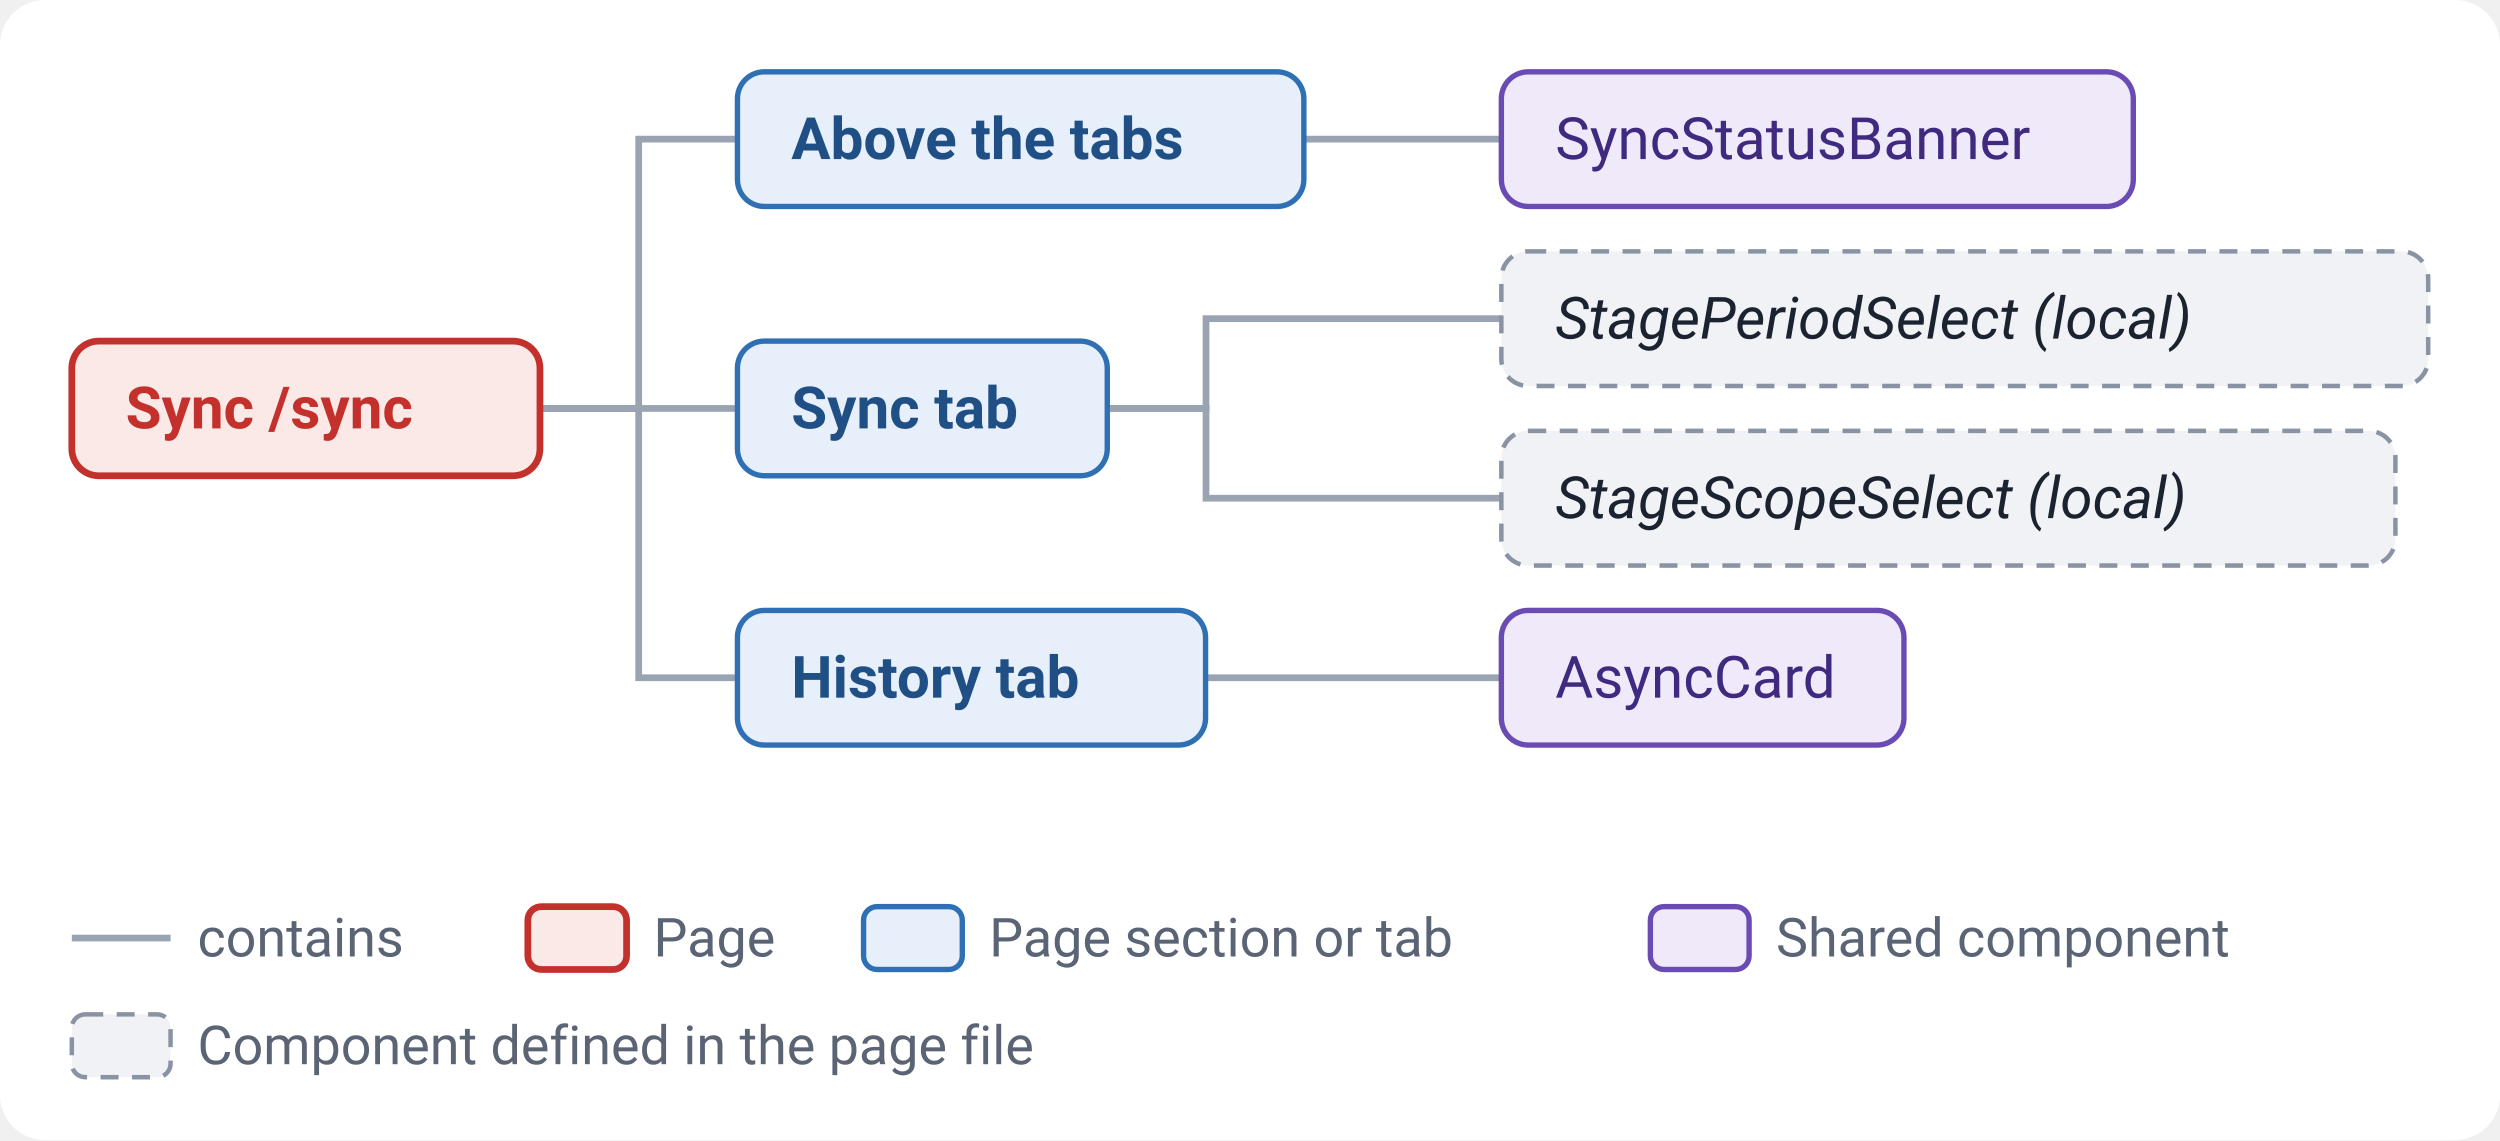
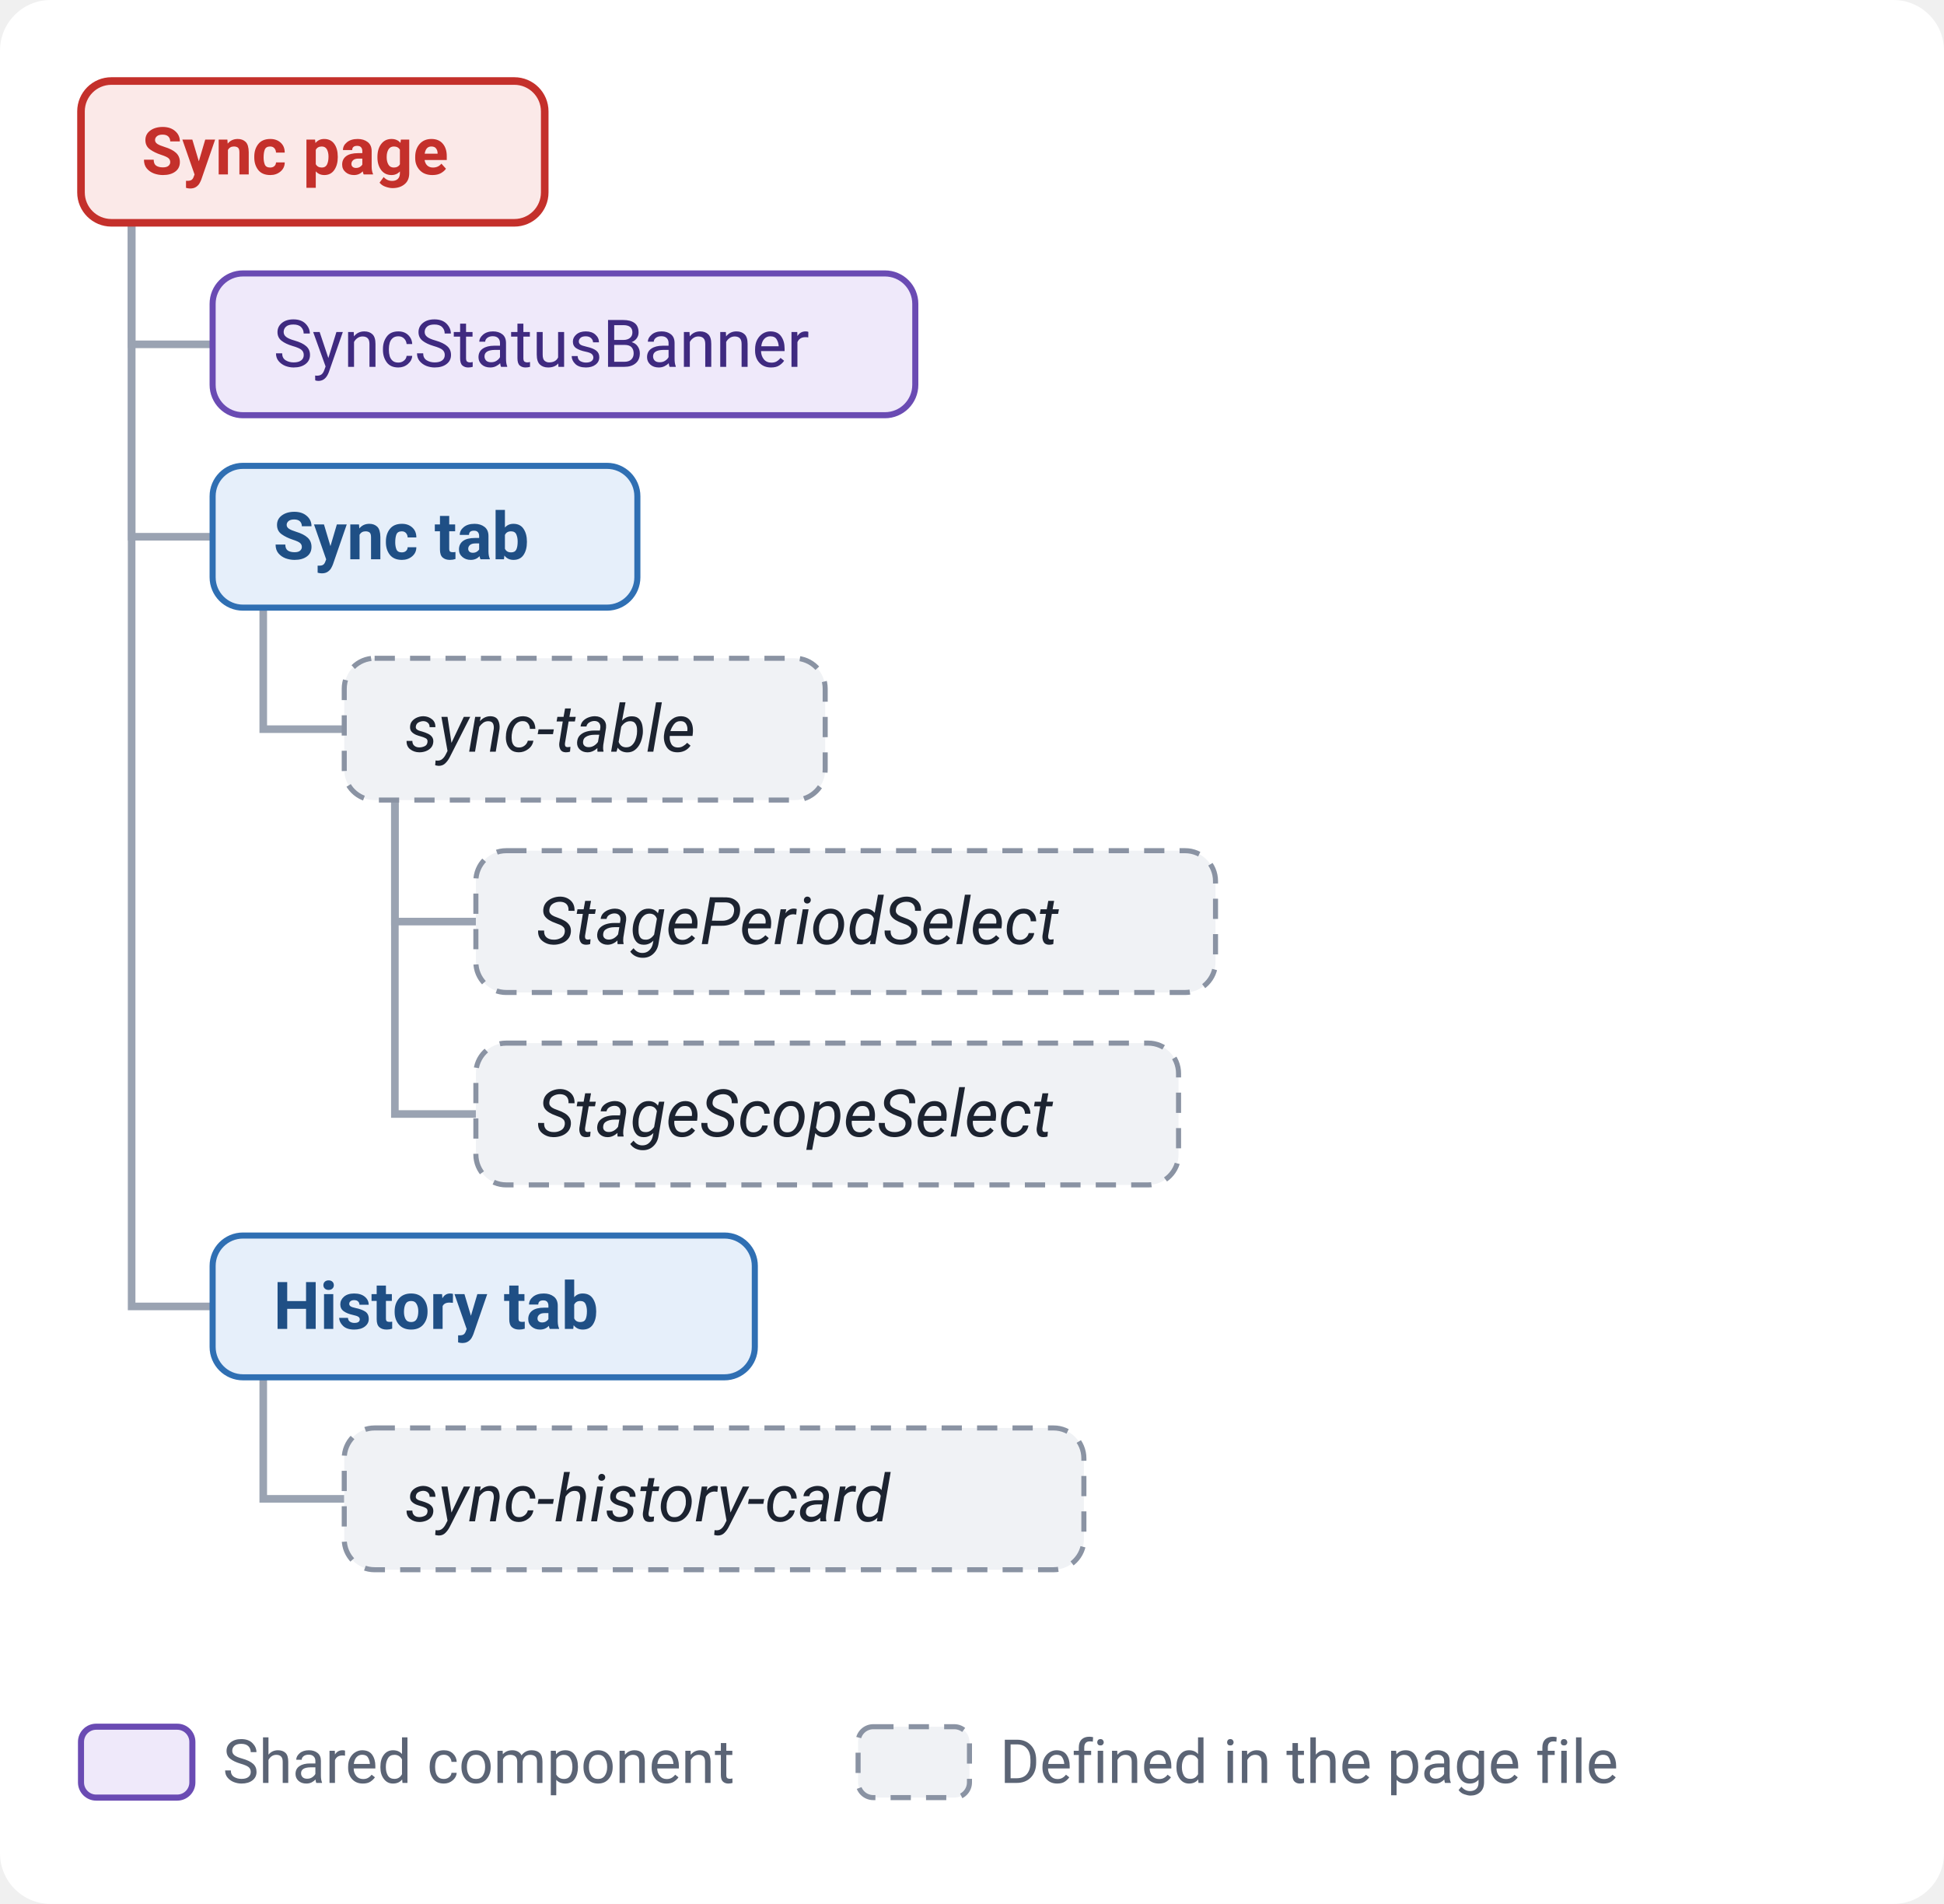
- <svg xmlns="http://www.w3.org/2000/svg" width="557" height="254" viewBox="0 0 557 254" role="img" aria-label="Components on the Sync page">
+ <svg xmlns="http://www.w3.org/2000/svg" width="384" height="376" viewBox="0 0 384 376" role="img" aria-label="Components on the Sync page">
  <style>
  .bg { fill: #ffffff; }
  text { font-family: system-ui, -apple-system, "Segoe UI", Roboto, Arial, sans-serif; font-size: 13px; dominant-baseline: central; }
  .edge { fill: none; stroke: #9aa3b2; stroke-width: 1.5; }
+   .note { font-size: 12px; fill: #5b6475; }
  .page rect { fill: #fbe9e8; stroke: #c4302b; stroke-width: 1.5; }
  .page text { fill: #c4302b; font-weight: 700; }
  .tab rect { fill: #e6effa; stroke: #2f6fb3; stroke-width: 1.2; }
  .tab text { fill: #1f4f85; font-weight: 600; }
  .sub rect { fill: #f3f7fc; stroke: #7da3cf; stroke-width: 1; stroke-dasharray: 4 3; }
  .sub text { fill: #1f4f85; }
  .comp rect { fill: #efe9fa; stroke: #6a4bb3; stroke-width: 1.2; }
  .comp text { fill: #3f2a80; }
  .local rect { fill: #f0f2f5; stroke: #8a93a3; stroke-width: 1; stroke-dasharray: 4 3; }
  .local text { fill: #1c2330; font-style: italic; }
+   g rect.badge { fill: #ffffff; stroke: #9aa3b2; stroke-width: 1; stroke-dasharray: none; }
+   g text.badge-text { font-size: 10px; font-weight: 700; font-style: normal; fill: #5b6475; text-anchor: middle; }
+   .legend-text { font-size: 12px; fill: #5b6475; }
  @media (prefers-color-scheme: dark) {
    .bg { fill: #1a1f27; }
    .edge { stroke: #5b6475; }
+     .note, .legend-text { fill: #9aa3b2; }
    .page rect { fill: #3a1e1d; stroke: #ff6b63; } .page text { fill: #ff8a80; }
    .tab rect { fill: #1b2a3d; stroke: #7db3ef; } .tab text { fill: #a9cdf5; }
    .sub rect { fill: #17212e; stroke: #4f79a8; } .sub text { fill: #a9cdf5; }
    .comp rect { fill: #2a2340; stroke: #b9a2f5; } .comp text { fill: #d6c9fb; }
    .local rect { fill: #222833; stroke: #6b7486; } .local text { fill: #e6e9ef; }
+     g rect.badge { fill: #1a1f27; stroke: #5b6475; } g text.badge-text { fill: #9aa3b2; }
  }
-   .legend-text { font-size: 12px; fill: #5b6475; }
-   @media (prefers-color-scheme: dark) { .legend-text { fill: #9aa3b2; } }
</style>
-   <rect class="bg" width="557" height="254" rx="10" />
-   <path class="edge" d="M290.5,31.0 H312.5 V31.0 H334.5" />
-   <path class="edge" d="M246.7,91.0 H268.7 V71.0 H334.5" />
-   <path class="edge" d="M246.7,91.0 H268.7 V111.0 H334.5" />
-   <path class="edge" d="M268.6,151.0 H290.6 V151.0 H334.5" />
-   <path class="edge" d="M120.3,91.0 H142.3 V31.0 H164.3" />
-   <path class="edge" d="M120.3,91.0 H142.3 V91.0 H164.3" />
-   <path class="edge" d="M120.3,91.0 H142.3 V151.0 H164.3" />
+   <rect class="bg" width="384" height="376" rx="10" />
+   <path class="edge" d="M26.0,44.0 V68.0 H42.0" />
+   <path class="edge" d="M26.0,44.0 V106.0 H42.0" />
+   <path class="edge" d="M52.0,120.0 V144.0 H68.0" />
+   <path class="edge" d="M78.0,158.0 V182.0 H94.0" />
+   <path class="edge" d="M78.0,158.0 V220.0 H94.0" />
+   <path class="edge" d="M26.0,44.0 V258.0 H42.0" />
+   <path class="edge" d="M52.0,272.0 V296.0 H68.0" />
+   <g class="page">
+     <rect x="16.0" y="16.0" width="91.6" height="28" rx="6" />
+     <text x="28.0" y="30.0">Sync page</text>
+   </g>
  <g class="comp">
-     <rect x="334.5" y="16.0" width="140.8" height="30" rx="6" />
-     <text x="346.5" y="31.0">SyncStatusBanner</text>
+     <rect x="42.0" y="54.0" width="138.8" height="28" rx="6" />
+     <text x="54.0" y="68.0">SyncStatusBanner</text>
  </g>
  <g class="tab">
-     <rect x="164.3" y="16.0" width="126.2" height="30" rx="6" />
-     <text x="176.3" y="31.0">Above the tabs</text>
+     <rect x="42.0" y="92.0" width="83.9" height="28" rx="6" />
+     <text x="54.0" y="106.0">Sync tab</text>
  </g>
  <g class="local">
-     <rect x="334.5" y="56.0" width="206.5" height="30" rx="6" />
-     <text x="346.5" y="71.0">StagePeriodSelect (local)</text>
+     <rect x="68.0" y="130.0" width="95.0" height="28" rx="6" />
+     <text x="80.0" y="144.0">sync-table</text>
  </g>
  <g class="local">
-     <rect x="334.5" y="96.0" width="199.2" height="30" rx="6" />
-     <text x="346.5" y="111.0">StageScopeSelect (local)</text>
+     <rect x="94.0" y="168.0" width="146.1" height="28" rx="6" />
+     <text x="106.0" y="182.0">StagePeriodSelect</text>
+   </g>
+   <g class="local">
+     <rect x="94.0" y="206.0" width="138.8" height="28" rx="6" />
+     <text x="106.0" y="220.0">StageScopeSelect</text>
  </g>
  <g class="tab">
-     <rect x="164.3" y="76.0" width="82.4" height="30" rx="6" />
-     <text x="176.3" y="91.0">Sync tab</text>
+     <rect x="42.0" y="244.0" width="107.1" height="28" rx="6" />
+     <text x="54.0" y="258.0">History tab</text>
  </g>
-   <g class="comp">
-     <rect x="334.5" y="136.0" width="89.7" height="30" rx="6" />
-     <text x="346.5" y="151.0">AsyncCard</text>
+   <g class="local">
+     <rect x="68.0" y="282.0" width="146.1" height="28" rx="6" />
+     <text x="80.0" y="296.0">sync-history-card</text>
  </g>
-   <g class="tab">
-     <rect x="164.3" y="136.0" width="104.3" height="30" rx="6" />
-     <text x="176.3" y="151.0">History tab</text>
+   <g aria-hidden="true">
+     <g class="comp">
+       <rect x="16.0" y="341" width="22" height="14" rx="3" />
+     </g>
+     <text class="legend-text" x="44.0" y="348">Shared component</text>
+     <g class="local">
+       <rect x="169.5" y="341" width="22" height="14" rx="3" />
+     </g>
+     <text class="legend-text" x="197.5" y="348">Defined in the page file</text>
  </g>
-   <g class="page">
-     <rect x="16.0" y="76.0" width="104.3" height="30" rx="6" />
-     <text x="28.0" y="91.0">Sync  /sync</text>
-   </g>
-   <path class="edge" d="M16.0,209.0 H38.0" />
-   <text class="legend-text" x="44.0" y="209.0">contains</text>
-   <g class="page">
-     <rect x="117.6" y="202.0" width="22" height="14" rx="3" />
-   </g>
-   <text class="legend-text" x="145.6" y="209.0">Page</text>
-   <g class="tab">
-     <rect x="192.4" y="202.0" width="22" height="14" rx="3" />
-   </g>
-   <text class="legend-text" x="220.4" y="209.0">Page section or tab</text>
-   <g class="comp">
-     <rect x="367.7" y="202.0" width="22" height="14" rx="3" />
-   </g>
-   <text class="legend-text" x="395.7" y="209.0">Shared component</text>
-   <g class="local">
-     <rect x="16.0" y="226.0" width="22" height="14" rx="3" />
-   </g>
-   <text class="legend-text" x="44.0" y="233.0">Component defined in the page file</text>
</svg>
